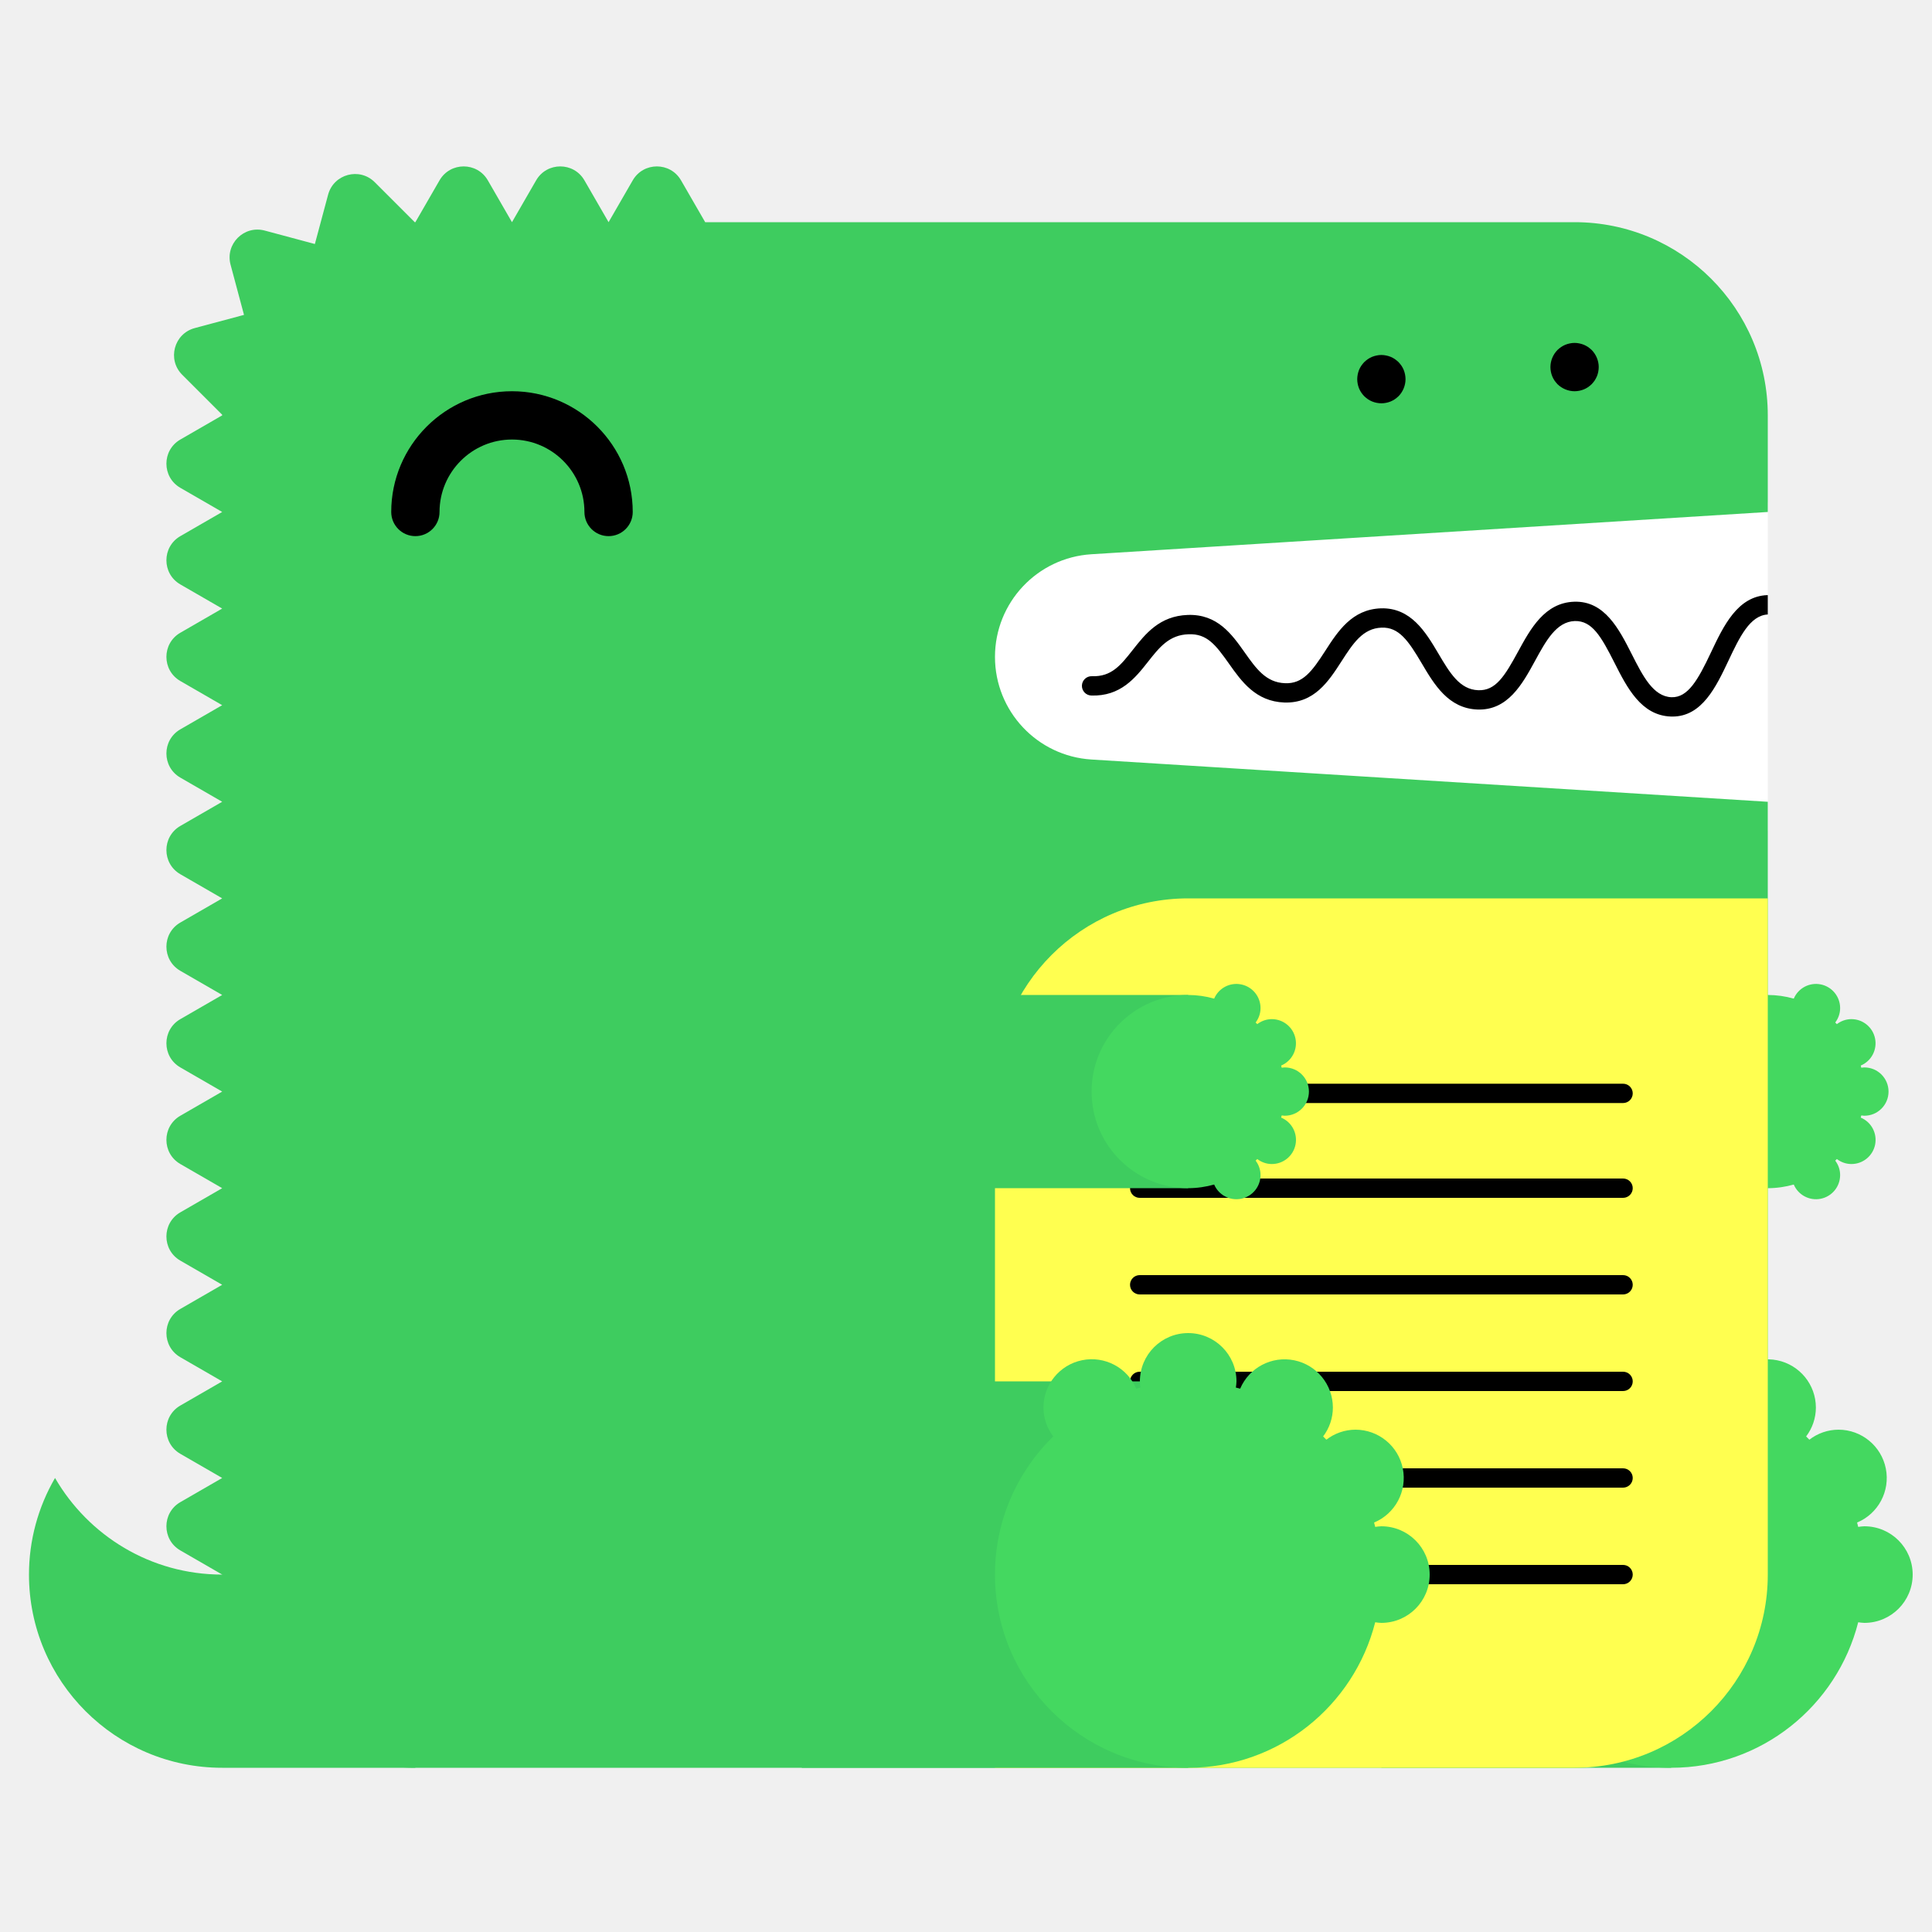
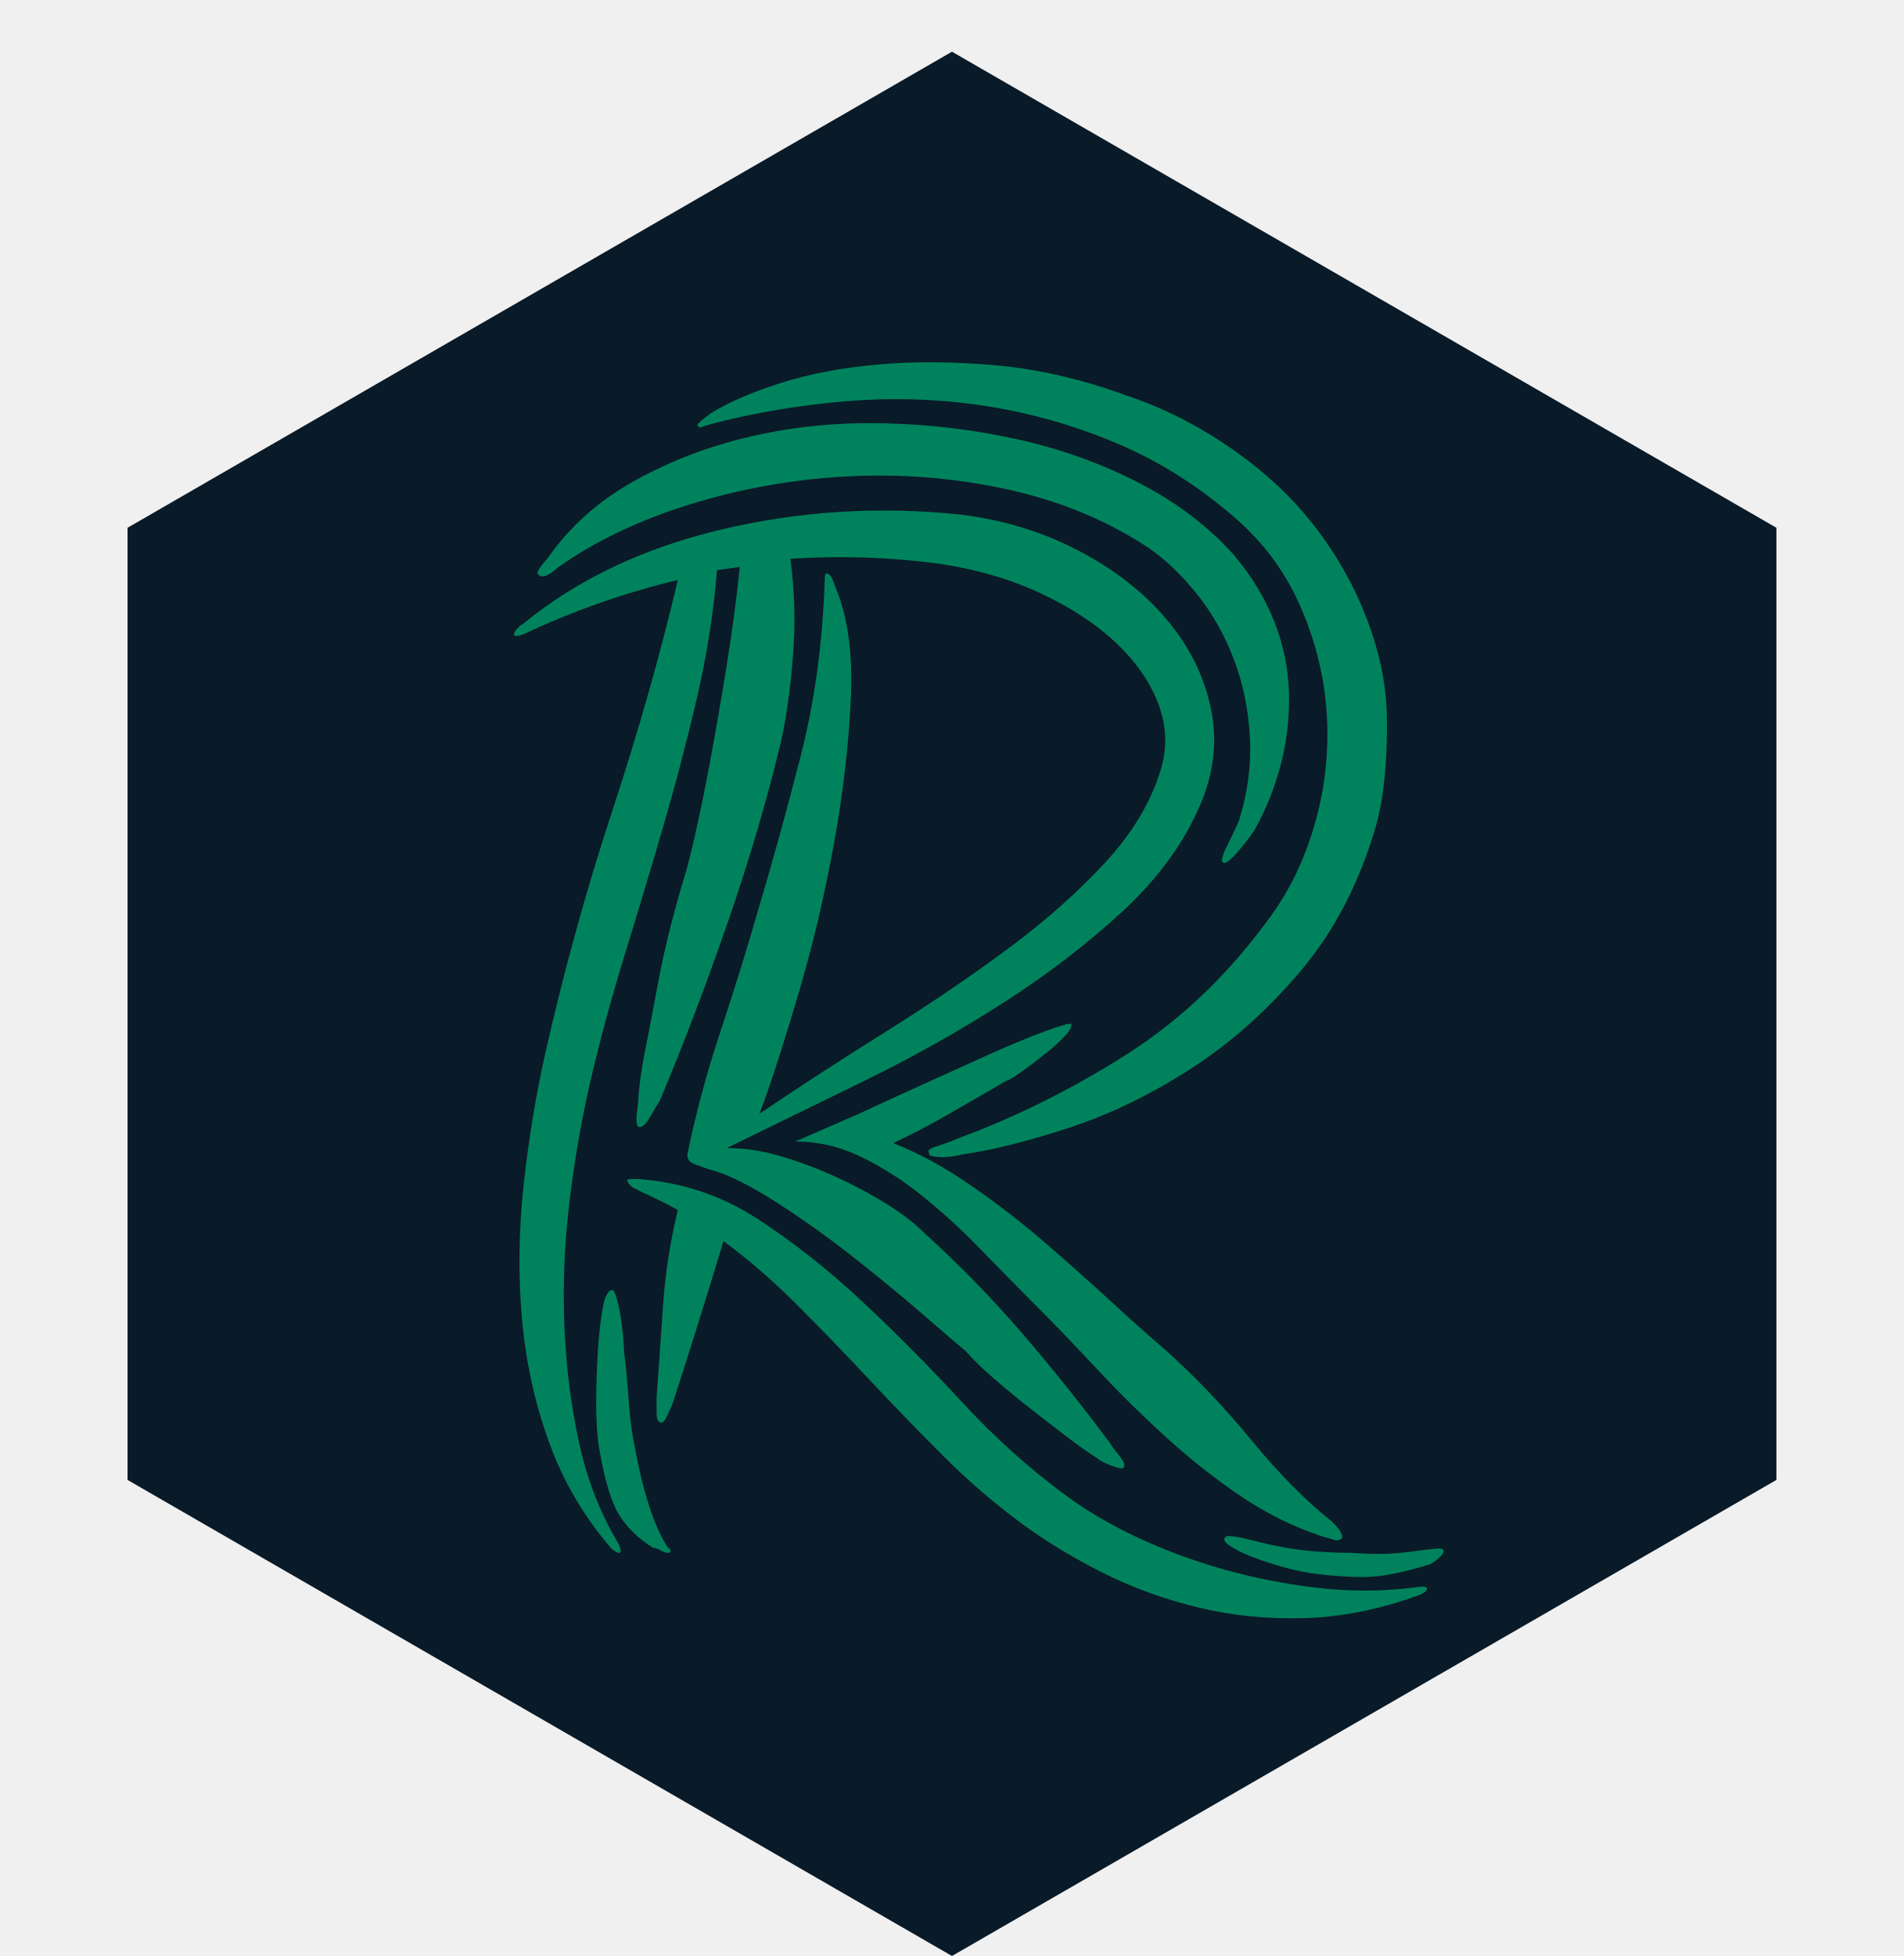
- <svg xmlns="http://www.w3.org/2000/svg" width="200" height="200" viewBox="0 0 200 200">
-   <g fill="none" fill-rule="evenodd">
-     <path fill="#FFF" d="M99 52h84v34H99z" />
-     <path d="M23 163c-7.398 0-13.843-4.027-17.303-10A19.886 19.886 0 0 0 3 163c0 11.046 8.954 20 20 20h20v-20H23z" fill="#3ECC5F" />
-     <path d="M112.98 57.376L183 53V43c0-11.046-8.954-20-20-20H73l-2.5-4.33c-1.112-1.925-3.889-1.925-5 0L63 23l-2.5-4.33c-1.111-1.925-3.889-1.925-5 0L53 23l-2.5-4.33c-1.111-1.925-3.889-1.925-5 0L43 23c-.022 0-.042.003-.065.003l-4.142-4.141c-1.57-1.571-4.252-.853-4.828 1.294l-1.369 5.104-5.192-1.392c-2.148-.575-4.111 1.389-3.535 3.536l1.39 5.193-5.102 1.367c-2.148.576-2.867 3.259-1.296 4.83l4.142 4.142c0 .021-.003.042-.003.064l-4.33 2.5c-1.925 1.111-1.925 3.889 0 5L23 53l-4.33 2.5c-1.925 1.111-1.925 3.889 0 5L23 63l-4.33 2.5c-1.925 1.111-1.925 3.889 0 5L23 73l-4.33 2.5c-1.925 1.111-1.925 3.889 0 5L23 83l-4.33 2.5c-1.925 1.111-1.925 3.889 0 5L23 93l-4.33 2.5c-1.925 1.111-1.925 3.889 0 5L23 103l-4.33 2.5c-1.925 1.111-1.925 3.889 0 5L23 113l-4.33 2.5c-1.925 1.111-1.925 3.889 0 5L23 123l-4.33 2.5c-1.925 1.111-1.925 3.889 0 5L23 133l-4.33 2.5c-1.925 1.111-1.925 3.889 0 5L23 143l-4.33 2.5c-1.925 1.111-1.925 3.889 0 5L23 153l-4.33 2.5c-1.925 1.111-1.925 3.889 0 5L23 163c0 11.046 8.954 20 20 20h120c11.046 0 20-8.954 20-20V83l-70.02-4.376A10.645 10.645 0 0 1 103 68c0-5.621 4.37-10.273 9.98-10.624" fill="#3ECC5F" />
-     <path fill="#3ECC5F" d="M143 183h30v-40h-30z" />
-     <path d="M193 158c-.219 0-.428.037-.639.064-.038-.15-.074-.301-.116-.451A5 5 0 0 0 190.32 148a4.96 4.96 0 0 0-3.016 1.036 26.531 26.531 0 0 0-.335-.336 4.955 4.955 0 0 0 1.011-2.987 5 5 0 0 0-9.599-1.959c-.148-.042-.297-.077-.445-.115.027-.211.064-.42.064-.639a5 5 0 0 0-5-5 5 5 0 0 0-5 5c0 .219.037.428.064.639-.148.038-.297.073-.445.115a4.998 4.998 0 0 0-9.599 1.959c0 1.125.384 2.151 1.011 2.987-3.717 3.632-6.031 8.693-6.031 14.3 0 11.046 8.954 20 20 20 9.339 0 17.16-6.41 19.361-15.064.211.027.42.064.639.064a5 5 0 0 0 5-5 5 5 0 0 0-5-5" fill="#44D860" />
-     <path fill="#3ECC5F" d="M153 123h30v-20h-30z" />
-     <path d="M193 115.5a2.5 2.5 0 1 0 0-5c-.109 0-.214.019-.319.032-.02-.075-.037-.15-.058-.225a2.501 2.501 0 0 0-.963-4.807c-.569 0-1.088.197-1.508.518a6.653 6.653 0 0 0-.168-.168c.314-.417.506-.931.506-1.494a2.5 2.5 0 0 0-4.8-.979A9.987 9.987 0 0 0 183 103c-5.522 0-10 4.478-10 10s4.478 10 10 10c.934 0 1.833-.138 2.69-.377a2.5 2.5 0 0 0 4.8-.979c0-.563-.192-1.077-.506-1.494.057-.055.113-.111.168-.168.42.321.939.518 1.508.518a2.5 2.5 0 0 0 .963-4.807c.021-.074.038-.15.058-.225.105.013.21.032.319.032" fill="#44D860" />
-     <path d="M63 55.5a2.5 2.5 0 0 1-2.5-2.5c0-4.136-3.364-7.5-7.5-7.5s-7.5 3.364-7.5 7.5a2.5 2.5 0 1 1-5 0c0-6.893 5.607-12.5 12.5-12.5S65.5 46.107 65.5 53a2.5 2.5 0 0 1-2.5 2.5" fill="#000" />
-     <path d="M103 183h60c11.046 0 20-8.954 20-20V93h-60c-11.046 0-20 8.954-20 20v70z" fill="#FFFF50" />
-     <path d="M168.02 124h-50.04a1 1 0 1 1 0-2h50.04a1 1 0 1 1 0 2m0 20h-50.04a1 1 0 1 1 0-2h50.04a1 1 0 1 1 0 2m0 20h-50.04a1 1 0 1 1 0-2h50.04a1 1 0 1 1 0 2m0-49.814h-50.04a1 1 0 1 1 0-2h50.04a1 1 0 1 1 0 2m0 19.814h-50.04a1 1 0 1 1 0-2h50.04a1 1 0 1 1 0 2m0 20h-50.04a1 1 0 1 1 0-2h50.04a1 1 0 1 1 0 2M183 61.611c-.012 0-.022-.006-.034-.005-3.09.105-4.552 3.196-5.842 5.923-1.346 2.85-2.387 4.703-4.093 4.647-1.889-.068-2.969-2.202-4.113-4.46-1.314-2.594-2.814-5.536-5.963-5.426-3.046.104-4.513 2.794-5.807 5.167-1.377 2.528-2.314 4.065-4.121 3.994-1.927-.07-2.951-1.805-4.136-3.813-1.321-2.236-2.848-4.75-5.936-4.664-2.994.103-4.465 2.385-5.763 4.4-1.373 2.13-2.335 3.428-4.165 3.351-1.973-.07-2.992-1.51-4.171-3.177-1.324-1.873-2.816-3.993-5.895-3.89-2.928.1-4.399 1.97-5.696 3.618-1.232 1.564-2.194 2.802-4.229 2.724a1 1 0 0 0-.072 2c3.017.101 4.545-1.8 5.872-3.487 1.177-1.496 2.193-2.787 4.193-2.855 1.926-.082 2.829 1.115 4.195 3.045 1.297 1.834 2.769 3.914 5.731 4.021 3.103.104 4.596-2.215 5.918-4.267 1.182-1.834 2.202-3.417 4.15-3.484 1.793-.067 2.769 1.35 4.145 3.681 1.297 2.197 2.766 4.686 5.787 4.796 3.125.108 4.634-2.62 5.949-5.035 1.139-2.088 2.214-4.06 4.119-4.126 1.793-.042 2.728 1.595 4.111 4.33 1.292 2.553 2.757 5.445 5.825 5.556l.169.003c3.064 0 4.518-3.075 5.805-5.794 1.139-2.41 2.217-4.68 4.067-4.773v-2z" fill="#000" />
-     <path fill="#3ECC5F" d="M83 183h40v-40H83z" />
-     <path d="M143 158c-.219 0-.428.037-.639.064-.038-.15-.074-.301-.116-.451A5 5 0 0 0 140.32 148a4.96 4.96 0 0 0-3.016 1.036 26.531 26.531 0 0 0-.335-.336 4.955 4.955 0 0 0 1.011-2.987 5 5 0 0 0-9.599-1.959c-.148-.042-.297-.077-.445-.115.027-.211.064-.42.064-.639a5 5 0 0 0-5-5 5 5 0 0 0-5 5c0 .219.037.428.064.639-.148.038-.297.073-.445.115a4.998 4.998 0 0 0-9.599 1.959c0 1.125.384 2.151 1.011 2.987-3.717 3.632-6.031 8.693-6.031 14.3 0 11.046 8.954 20 20 20 9.339 0 17.16-6.41 19.361-15.064.211.027.42.064.639.064a5 5 0 0 0 5-5 5 5 0 0 0-5-5" fill="#44D860" />
-     <path fill="#3ECC5F" d="M83 123h40v-20H83z" />
-     <path d="M133 115.5a2.5 2.5 0 1 0 0-5c-.109 0-.214.019-.319.032-.02-.075-.037-.15-.058-.225a2.501 2.501 0 0 0-.963-4.807c-.569 0-1.088.197-1.508.518a6.653 6.653 0 0 0-.168-.168c.314-.417.506-.931.506-1.494a2.5 2.5 0 0 0-4.8-.979A9.987 9.987 0 0 0 123 103c-5.522 0-10 4.478-10 10s4.478 10 10 10c.934 0 1.833-.138 2.69-.377a2.5 2.5 0 0 0 4.8-.979c0-.563-.192-1.077-.506-1.494.057-.055.113-.111.168-.168.42.321.939.518 1.508.518a2.5 2.5 0 0 0 .963-4.807c.021-.074.038-.15.058-.225.105.013.21.032.319.032" fill="#44D860" />
-     <path d="M143 41.75c-.16 0-.33-.02-.49-.05a2.52 2.52 0 0 1-.47-.14c-.15-.06-.29-.14-.431-.23-.13-.09-.259-.2-.38-.31-.109-.12-.219-.24-.309-.38s-.17-.28-.231-.43a2.619 2.619 0 0 1-.189-.96c0-.16.02-.33.05-.49.03-.16.08-.31.139-.47.061-.15.141-.29.231-.43.09-.13.2-.26.309-.38.121-.11.25-.22.38-.31.141-.09.281-.17.431-.23.149-.06.31-.11.47-.14.32-.07.65-.07.98 0 .159.03.32.08.47.14.149.06.29.14.43.23.13.09.259.2.38.31.11.12.22.25.31.38.09.14.17.28.23.43.06.16.11.31.14.47.029.16.05.33.05.49 0 .66-.271 1.31-.73 1.77-.121.11-.25.22-.38.31-.14.09-.281.17-.43.23a2.565 2.565 0 0 1-.96.19m20-1.25c-.66 0-1.3-.27-1.771-.73a3.802 3.802 0 0 1-.309-.38c-.09-.14-.17-.28-.231-.43a2.619 2.619 0 0 1-.189-.96c0-.66.27-1.3.729-1.77.121-.11.25-.22.38-.31.141-.09.281-.17.431-.23.149-.06.31-.11.47-.14.32-.07.66-.07.98 0 .159.03.32.08.47.14.149.06.29.14.43.23.13.09.259.2.38.31.459.47.73 1.11.73 1.77 0 .16-.021.33-.05.49-.03.16-.08.32-.14.47-.07.15-.14.29-.23.43-.09.13-.2.26-.31.38-.121.11-.25.22-.38.31-.14.09-.281.17-.43.23a2.565 2.565 0 0 1-.96.19" fill="#000" />
+ <svg xmlns="http://www.w3.org/2000/svg" width="700px" height="719px" viewbox="0 0 700 719" version="1.1">
+   <g id="Logo">
+     <path d="M350 0L653.109 175L653.109 525L350 700L46.891 525L46.891 175L350 0Z" transform="translate(0 19)" id="Polygon" fill="#091A28" fill-rule="evenodd" stroke="none" />
+     <g id="R" fill="#00835C">
+       <path d="M339.8 453.2Q359 470.6 375.8 490.1Q392.6 509.6 408.2 530.6Q408.8 531.8 411.5 535.1Q414.2 538.4 413 539.6Q412.4 540.2 408.5 538.7Q404.6 537.2 403.4 536Q398.6 533 392.3 528.2Q386 523.4 379.1 518Q372.2 512.6 365.6 506.9Q359 501.2 354.8 496.4Q351.8 494 340.4 484.1Q329 474.2 314.6 462.8Q300.2 451.4 285.2 441.8Q270.2 432.2 260.6 429.8Q258.8 429.2 255.5 428Q252.2 426.8 252.8 423.8Q257.6 401 264.8 379.4Q272 357.8 278.6 335Q287 306.8 294.5 277.4Q302 248 303.2 213.8Q303.2 210.8 303.8 210.8Q305.6 210.8 306.8 215Q314 231.2 312.8 257Q311.6 282.8 306.5 310.7Q301.4 338.6 293.9 364.1Q286.4 389.6 281 404.6L279.2 409.4Q301.4 394.4 325.4 379.4Q349.4 364.4 370.1 349.1Q390.8 333.8 406.1 317.3Q421.4 300.8 426.8 282.8Q430.4 270.8 425.9 258.8Q421.4 246.8 410.3 236.3Q399.2 225.8 382.4 218Q365.6 210.2 345.2 207.2Q318.2 203.6 290.6 205.4Q293 223.4 291.5 241.7Q290 260 287 273.2Q279.2 305.6 267.2 340.1Q255.2 374.6 242.6 404.6Q241.4 406.4 239 410.6Q236.6 414.8 234.8 414.2Q233.6 413.6 234.2 408.8Q234.8 404 234.8 402.2Q235.4 395 237.5 384.5Q239.6 374 241.7 362.6Q243.8 351.2 246.5 340.7Q249.2 330.2 251.6 322.4Q252.8 318.8 255.5 307.1Q258.2 295.4 261.2 279.2Q264.2 263 267.2 244.4Q270.2 225.8 272 208.4L263.6 209.6Q261.8 232.4 256.4 255.8Q251 279.2 244.1 302.9Q237.2 326.6 229.7 350.9Q222.2 375.2 216.8 398.6Q212 419.6 209.3 442.4Q206.6 465.2 207.5 487.4Q208.4 509.6 212.9 530.3Q217.4 551 227.6 567.8Q228.8 570.8 227.6 570.8Q226.4 570.8 224.6 569Q209.6 551.6 201.8 530Q194 508.4 191.9 484.7Q189.8 461 192.5 435.8Q195.2 410.6 200.6 386.6Q210.8 341.6 225.2 297.8Q239.6 254 249.2 213.2Q234.2 216.8 219.8 221.9Q205.4 227 192.8 233Q189.8 234.2 189.2 233.6Q188.6 233 189.8 231.5Q191 230 192.2 229.4Q222.2 204.8 265.4 194.6Q308.6 184.4 353.6 189.2Q377 192.2 396.5 202.4Q416 212.6 428.6 227.3Q441.2 242 445.1 260Q449 278 441.2 296Q432.2 317 412.7 335Q393.2 353 368.9 368.6Q344.6 384.2 317.6 397.4Q290.6 410.6 267.2 422Q276.8 422 287 425Q297.2 428 307.1 432.5Q317 437 325.7 442.4Q334.4 447.8 339.8 453.2ZM506 303.2Q497 334.4 478.7 356.3Q460.4 378.2 438.2 392.6Q416 407 393.2 414.5Q370.4 422 353.6 424.4Q348.8 425.6 344.9 425.3Q341 425 341.6 423.8Q340.4 422.6 344.3 421.4Q348.2 420.2 352.4 418.4Q384.8 406.4 414.8 387.2Q444.8 368 467.6 336.2Q478.4 321.2 483.8 301.4Q489.2 281.6 487.7 261.2Q486.2 240.8 477.5 221.6Q468.8 202.4 452 188.6Q432.2 171.8 408.8 162.2Q385.4 152.6 360.8 149Q336.2 145.4 311 147.5Q285.8 149.6 262.4 155.6Q258.2 156.8 257.6 157.1Q257 157.4 256.4 156.2Q256.4 155.6 261.2 152Q270.8 146 286.7 140.9Q302.6 135.8 322.7 134Q342.8 132.2 366.2 134.3Q389.6 136.4 414.2 145.4Q439.4 153.8 461.6 171.5Q483.8 189.2 497 215Q509.6 240.2 509.9 263.9Q510.2 287.6 506 303.2ZM201.2 205.4Q213.2 188 233 176.9Q252.8 165.8 276.2 160.4Q299.6 155 325.1 155.6Q350.6 156.2 374.6 161.6Q398.6 167 419.3 177.8Q440 188.6 453.8 204.2Q463.4 215.6 468.5 228.5Q473.6 241.4 473.9 254.9Q474.2 268.4 470.9 281Q467.6 293.6 461.6 304.4Q460.4 306.8 455.6 312.5Q450.8 318.2 449.6 317Q448.4 316.4 451.4 310.4Q454.4 304.4 455.6 301.4Q460.4 285.8 459.5 270.5Q458.6 255.2 453.5 242Q448.4 228.8 440 218.3Q431.6 207.8 422 201.2Q399.2 186.2 370.4 179.9Q341.6 173.6 311.9 175.1Q282.2 176.6 254 185.3Q225.8 194 205.4 208.4Q200 213.2 198.2 211.4Q197 210.8 198.5 208.7Q200 206.6 201.2 205.4ZM521 583.4Q524.6 582.8 524.6 584Q524.6 585.2 521.6 586.4Q500 594.2 479.6 594.8Q459.2 595.4 440.6 590.9Q422 586.4 405.8 578.3Q389.6 570.2 376.4 560.6Q360.8 549.2 346.7 535.1Q332.6 521 319.4 506.9Q306.2 492.8 293 479.6Q279.8 466.4 266 456.2Q255.8 489.8 247.4 515.6Q246.2 518.6 245 521Q243.8 523.4 242.6 522.8Q241.4 522.2 241.4 519.5Q241.4 516.8 241.4 513.8Q242.6 497 243.8 479.6Q245 462.2 249.2 444.8Q245 442.4 241.1 440.6Q237.2 438.8 232.4 436.4Q230.6 434.6 230.6 434Q230.6 433.4 232.1 433.4Q233.6 433.4 234.8 433.4Q258.8 435.2 278.6 448.1Q298.4 461 317 478.4Q335.6 495.8 353.6 515.3Q371.6 534.8 392 549.8Q403.4 558.2 418.1 565.1Q432.8 572 449.6 576.8Q466.4 581.6 484.7 583.7Q503 585.8 521 583.4ZM428 495.8Q444.8 510.8 460.1 529.4Q475.4 548 489.8 559.4Q494 563.6 493.4 565.4Q492.2 566.6 490.4 566Q488.6 565.4 486.2 564.8Q470 559.4 455.9 549.8Q441.8 540.2 428.6 528.2Q415.4 516.2 403.1 503Q390.8 489.8 378.2 477.2Q369.8 468.8 359.9 458.6Q350 448.4 339.2 439.7Q328.4 431 316.7 425.3Q305 419.6 292.4 419.6L315.8 409.4Q324.8 405.2 338 399.2Q351.2 393.2 363.2 387.8Q375.2 382.4 384.2 379.1Q393.2 375.8 393.8 376.4Q394.4 377.6 391.7 380.6Q389 383.6 384.5 387.2Q380 390.8 375.8 393.8Q371.6 396.8 369.8 397.4Q358.4 404 348.5 409.7Q338.6 415.4 328.4 420.2Q342.2 425.6 356.6 435.5Q371 445.4 384.2 456.8Q397.4 468.2 408.8 478.7Q420.2 489.2 428 495.8ZM233.6 533Q235.4 543.2 238.4 552.8Q241.4 562.4 245.6 569C246 569 246.3 569.3 246.5 569.9Q246.8 570.8 245.6 570.8Q244.4 570.8 242.9 569.9C241.9 569.3 241 569 240.2 569Q232.4 564.2 227.9 557.3Q223.4 550.4 220.4 533Q219.2 526.4 219.2 516.2Q219.2 506 219.8 496.7Q220.4 487.4 221.6 480.8Q222.8 474.2 225.2 474.2Q225.8 474.2 226.7 477.2Q227.6 480.2 228.2 484.1Q228.8 488 229.1 491.6Q229.4 495.2 229.4 496.4Q230.6 506.6 231.2 515.6Q231.8 524.6 233.6 533ZM496.4 570.8Q506 571.4 511.1 571.1Q516.2 570.8 524.6 569.6Q525.2 569.6 527.6 569.3C529.2 569.1 530.2 569.2 530.6 569.6Q531.2 570.8 529.1 572.6Q527 574.4 525.8 575Q516.2 578 508.1 579.2Q500 580.4 484.4 578.6Q479 578 472.4 576.2Q465.8 574.4 460.4 572.3Q455 570.2 452 568.1Q449 566 450.8 564.8Q452 564.2 458.3 565.7Q464.6 567.2 467 567.8Q475.4 569.6 482.6 570.2Q489.8 570.8 496.4 570.8Z" />
+     </g>
  </g>
</svg>
